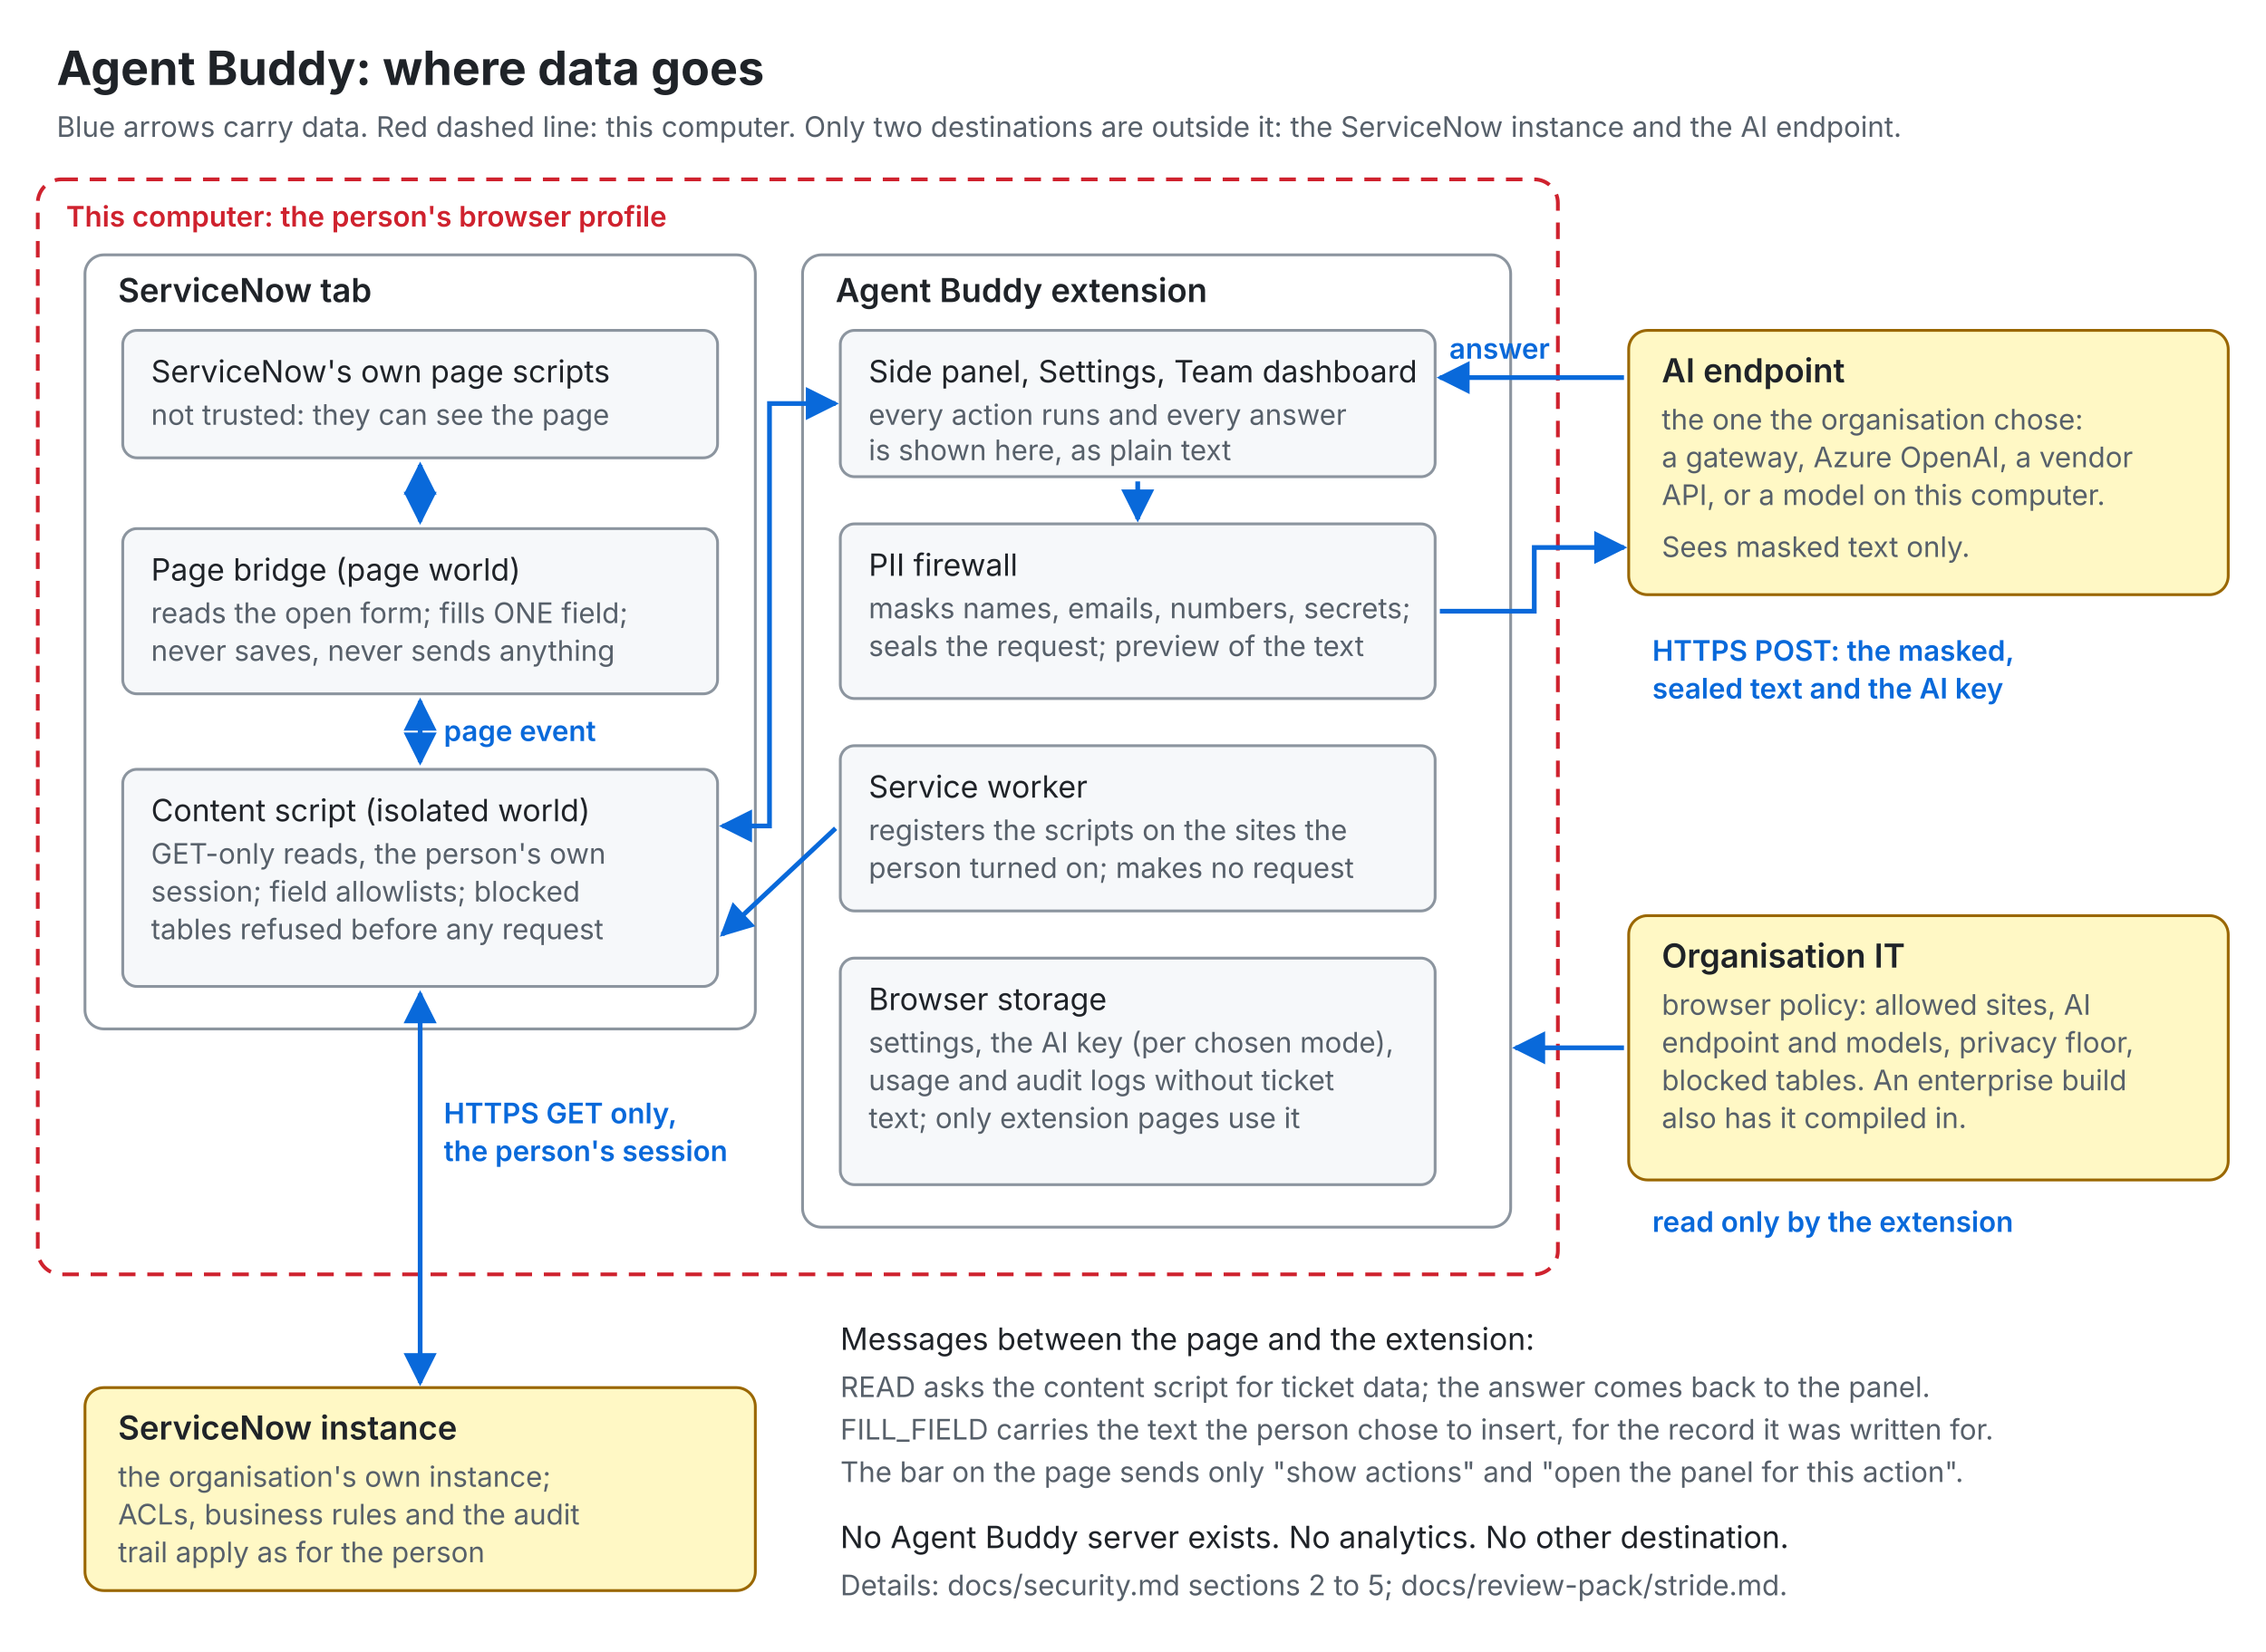
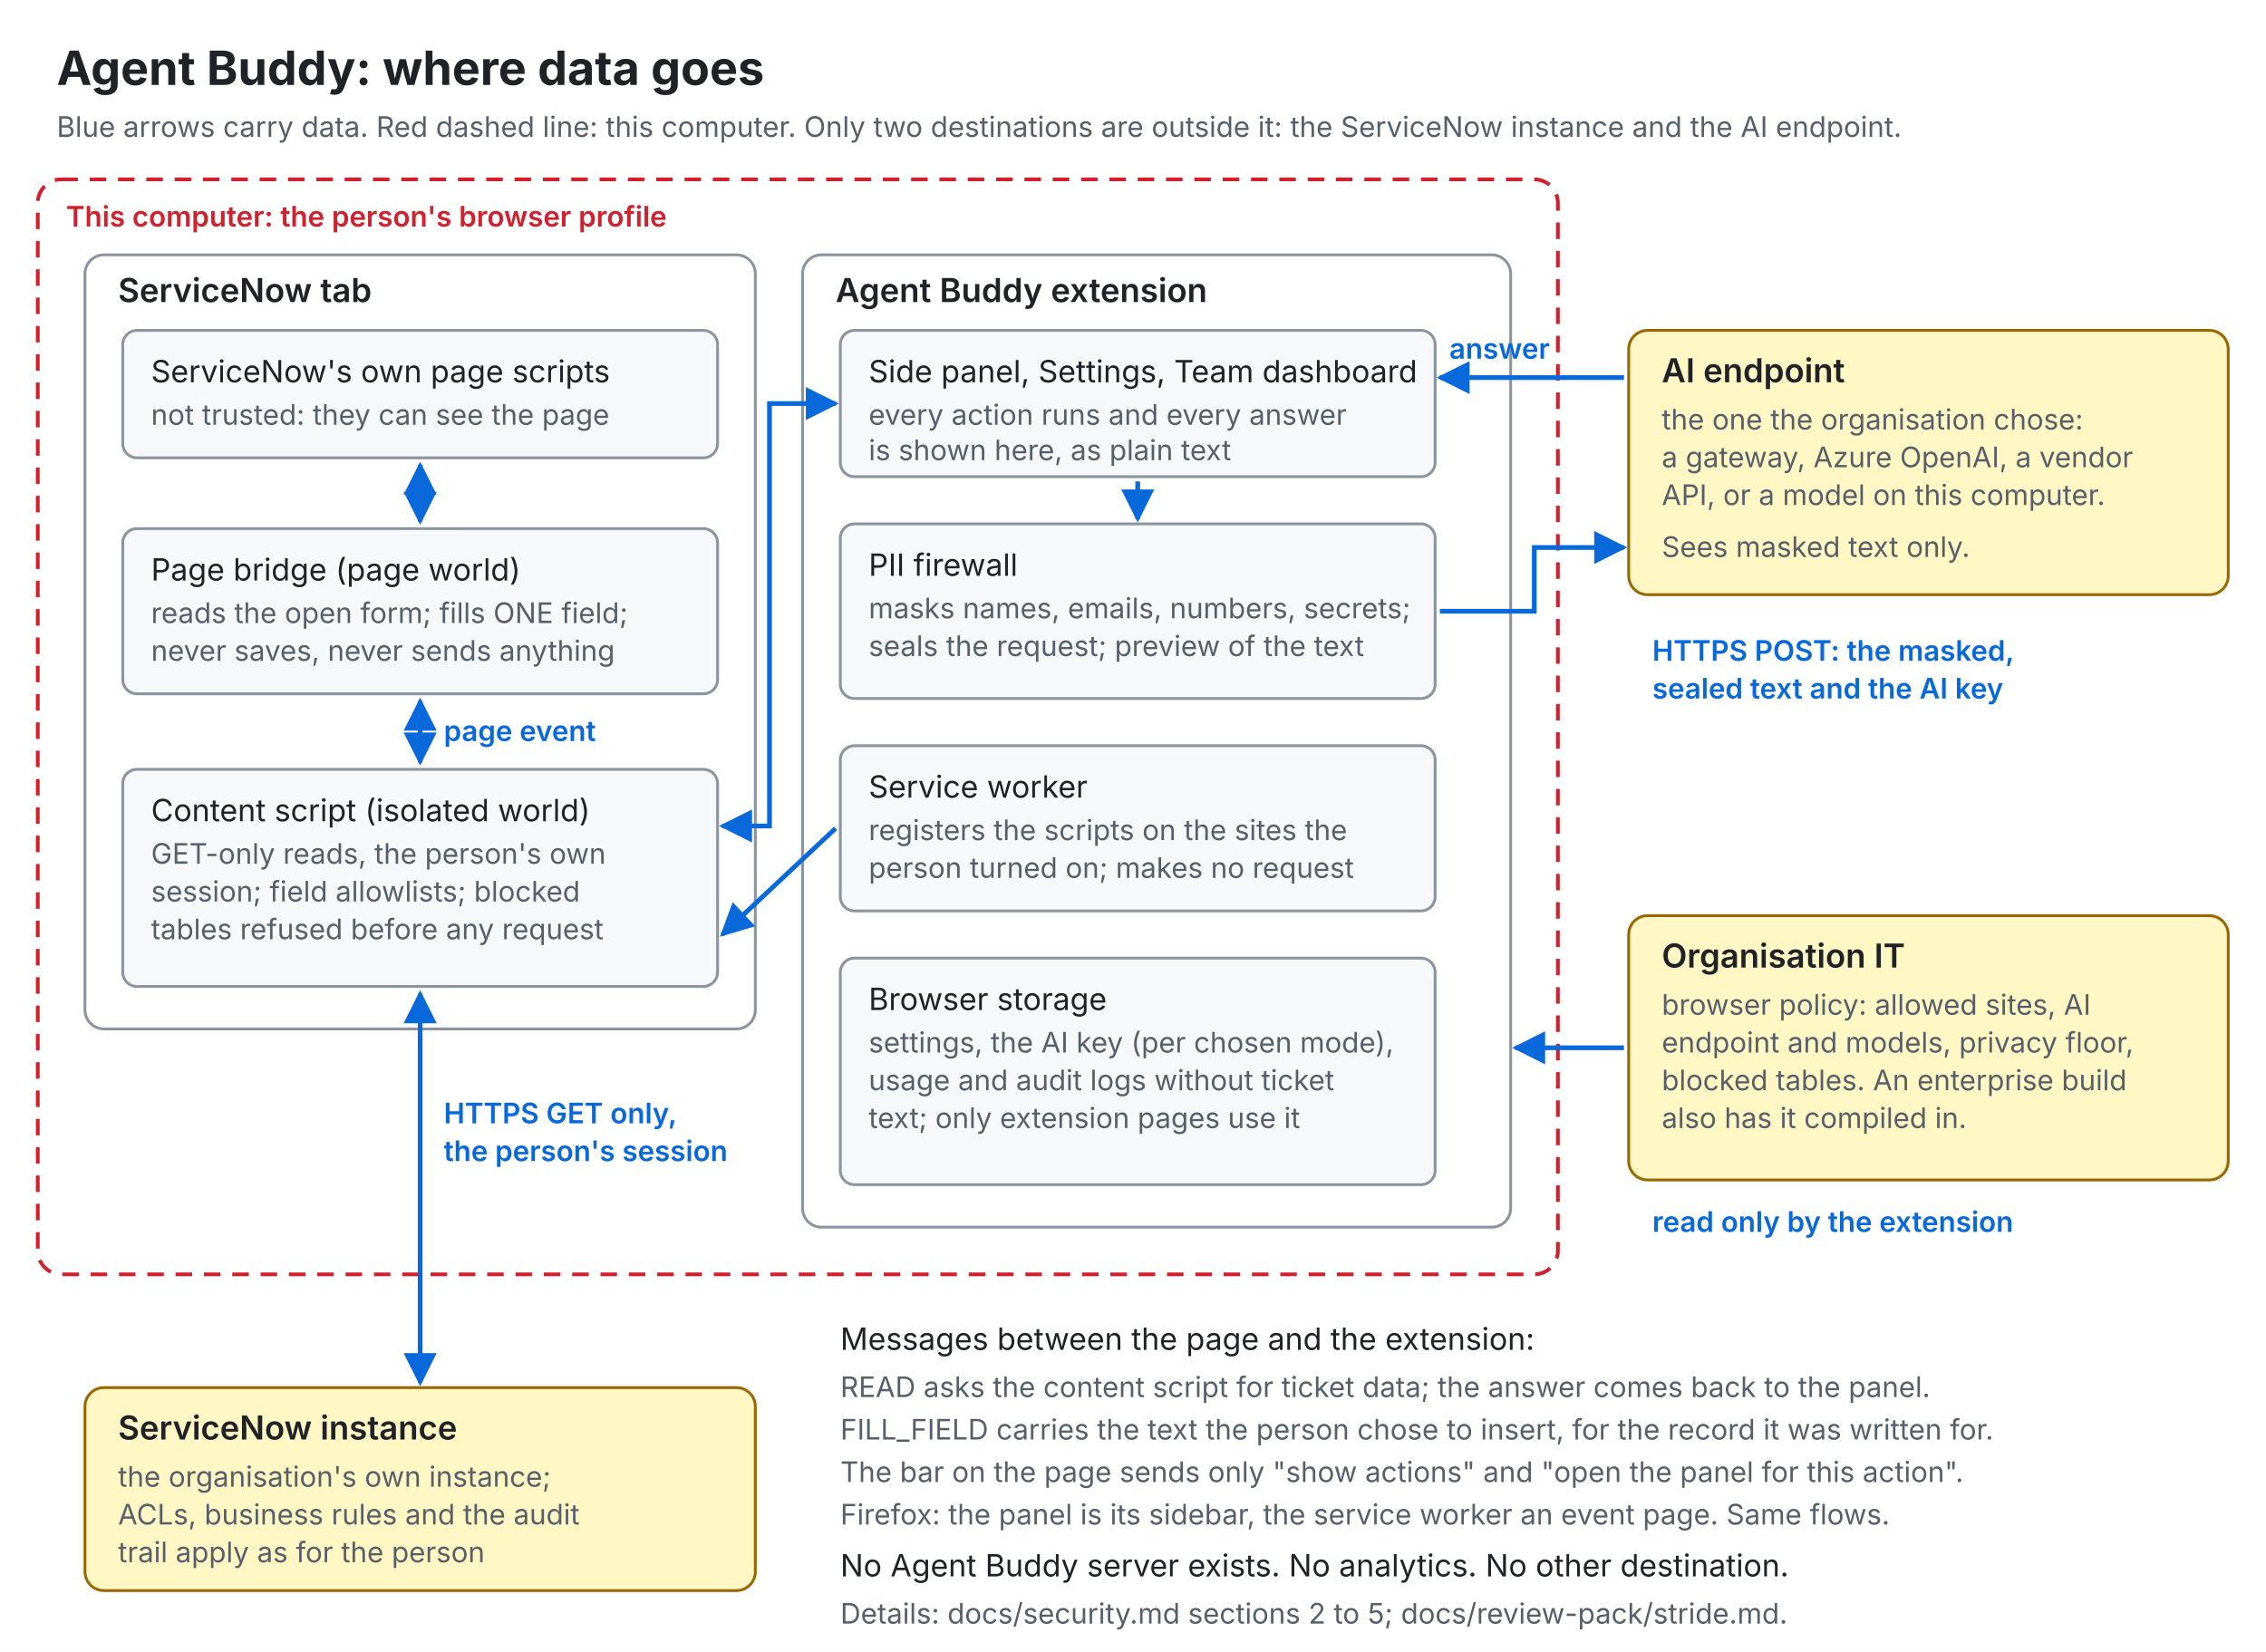
<svg xmlns="http://www.w3.org/2000/svg" viewBox="0 0 960 700" width="960" height="700" role="img" aria-labelledby="title desc">
  <style>
    .bg { fill: #ffffff; }
    .t { fill: #1f2328; font: 600 14px system-ui, -apple-system, "Segoe UI", sans-serif; }
    .s { fill: #1f2328; font: 13px system-ui, -apple-system, "Segoe UI", sans-serif; }
    .m { fill: #57606a; font: 12px system-ui, -apple-system, "Segoe UI", sans-serif; }
    .h { fill: #1f2328; font: 700 20px system-ui, -apple-system, "Segoe UI", sans-serif; }
    .box { fill: #f6f8fa; stroke: #8c959f; stroke-width: 1.2; }
    .grp { fill: none; stroke: #8c959f; stroke-width: 1.2; }
    .ext { fill: #fff8c5; stroke: #9a6700; stroke-width: 1.2; }
    .bound { fill: none; stroke: #cf222e; stroke-width: 1.6; stroke-dasharray: 7 5; }
    .bl { fill: #cf222e; font: 600 12px system-ui, -apple-system, "Segoe UI", sans-serif; }
    .flow { fill: none; stroke: #0969da; stroke-width: 2; }
    .head { fill: #0969da; }
    .fl { fill: #0969da; font: 600 12px system-ui, -apple-system, "Segoe UI", sans-serif; }
    @media (prefers-color-scheme: dark) {
      .bg { fill: #0d1117; }
      .t, .s, .h { fill: #e6edf3; }
      .m { fill: #9198a1; }
      .box { fill: #161b22; stroke: #6e7681; }
      .grp { stroke: #6e7681; }
      .ext { fill: #2b2611; stroke: #d29922; }
      .bound { stroke: #f85149; }
      .bl { fill: #f85149; }
      .flow { stroke: #4493f8; }
      .head { fill: #4493f8; }
      .fl { fill: #4493f8; }
    }
  </style>
  <defs>
    <marker id="arrow" viewBox="0 0 10 10" refX="9" refY="5" markerWidth="7" markerHeight="7" orient="auto-start-reverse">
      <path class="head" d="M0,0 L10,5 L0,10 z" />
    </marker>
  </defs>
  <rect class="bg" x="0" y="0" width="960" height="700" />
  <text class="h" x="24" y="36">Agent Buddy: where data goes</text>
  <text class="m" x="24" y="58">Blue arrows carry data. Red dashed line: this computer. Only two destinations are outside it: the ServiceNow instance and the AI endpoint.</text>
  <rect class="bound" x="16" y="76" width="644" height="464" rx="10" />
  <text class="bl" x="28" y="96">This computer: the person's browser profile</text>
  <rect class="grp" x="36" y="108" width="284" height="328" rx="8" />
  <text class="t" x="50" y="128">ServiceNow tab</text>
  <rect class="box" x="52" y="140" width="252" height="54" rx="6" />
  <text class="s" x="64" y="162">ServiceNow's own page scripts</text>
  <text class="m" x="64" y="180">not trusted: they can see the page</text>
  <rect class="box" x="52" y="224" width="252" height="70" rx="6" />
  <text class="s" x="64" y="246">Page bridge (page world)</text>
  <text class="m" x="64" y="264">reads the open form; fills ONE field;</text>
  <text class="m" x="64" y="280">never saves, never sends anything</text>
  <rect class="box" x="52" y="326" width="252" height="92" rx="6" />
  <text class="s" x="64" y="348">Content script (isolated world)</text>
  <text class="m" x="64" y="366">GET-only reads, the person's own</text>
  <text class="m" x="64" y="382">session; field allowlists; blocked</text>
  <text class="m" x="64" y="398">tables refused before any request</text>
  <rect class="grp" x="340" y="108" width="300" height="412" rx="8" />
  <text class="t" x="354" y="128">Agent Buddy extension</text>
  <rect class="box" x="356" y="140" width="252" height="62" rx="6" />
  <text class="s" x="368" y="162">Side panel, Settings, Team dashboard</text>
  <text class="m" x="368" y="180">every action runs and every answer</text>
  <text class="m" x="368" y="195">is shown here, as plain text</text>
  <rect class="box" x="356" y="222" width="252" height="74" rx="6" />
  <text class="s" x="368" y="244">PII firewall</text>
  <text class="m" x="368" y="262">masks names, emails, numbers, secrets;</text>
  <text class="m" x="368" y="278">seals the request; preview of the text</text>
  <rect class="box" x="356" y="316" width="252" height="70" rx="6" />
  <text class="s" x="368" y="338">Service worker</text>
  <text class="m" x="368" y="356">registers the scripts on the sites the</text>
  <text class="m" x="368" y="372">person turned on; makes no request</text>
  <rect class="box" x="356" y="406" width="252" height="96" rx="6" />
  <text class="s" x="368" y="428">Browser storage</text>
  <text class="m" x="368" y="446">settings, the AI key (per chosen mode),</text>
  <text class="m" x="368" y="462">usage and audit logs without ticket</text>
  <text class="m" x="368" y="478">text; only extension pages use it</text>
  <rect class="ext" x="690" y="140" width="254" height="112" rx="8" />
  <text class="t" x="704" y="162">AI endpoint</text>
  <text class="m" x="704" y="182">the one the organisation chose:</text>
  <text class="m" x="704" y="198">a gateway, Azure OpenAI, a vendor</text>
  <text class="m" x="704" y="214">API, or a model on this computer.</text>
  <text class="m" x="704" y="236">Sees masked text only.</text>
  <rect class="ext" x="690" y="388" width="254" height="112" rx="8" />
  <text class="t" x="704" y="410">Organisation IT</text>
  <text class="m" x="704" y="430">browser policy: allowed sites, AI</text>
  <text class="m" x="704" y="446">endpoint and models, privacy floor,</text>
  <text class="m" x="704" y="462">blocked tables. An enterprise build</text>
  <text class="m" x="704" y="478">also has it compiled in.</text>
  <rect class="ext" x="36" y="588" width="284" height="86" rx="8" />
  <text class="t" x="50" y="610">ServiceNow instance</text>
  <text class="m" x="50" y="630">the organisation's own instance;</text>
  <text class="m" x="50" y="646">ACLs, business rules and the audit</text>
  <text class="m" x="50" y="662">trail apply as for the person</text>
  <path class="flow" d="M178,197 L178,221" marker-start="url(#arrow)" marker-end="url(#arrow)" />
  <path class="flow" d="M178,297 L178,323" marker-start="url(#arrow)" marker-end="url(#arrow)" />
  <text class="fl" x="188" y="314">page event</text>
  <path class="flow" d="M178,421 L178,586" marker-start="url(#arrow)" marker-end="url(#arrow)" />
  <text class="fl" x="188" y="476">HTTPS GET only,</text>
  <text class="fl" x="188" y="492">the person's session</text>
  <path class="flow" d="M306,350 L326,350 L326,171 L354,171" marker-start="url(#arrow)" marker-end="url(#arrow)" />
  <path class="flow" d="M354,351 L306,396" marker-end="url(#arrow)" />
  <path class="flow" d="M482,204 L482,220" marker-end="url(#arrow)" />
  <path class="flow" d="M610,259 L650,259 L650,232 L688,232" marker-end="url(#arrow)" />
  <text class="fl" x="700" y="280">HTTPS POST: the masked,</text>
  <text class="fl" x="700" y="296">sealed text and the AI key</text>
  <path class="flow" d="M688,160 L610,160" marker-end="url(#arrow)" />
  <text class="fl" x="614" y="152">answer</text>
  <path class="flow" d="M688,444 L642,444" marker-end="url(#arrow)" />
  <text class="fl" x="700" y="522">read only by the extension</text>
  <text class="s" x="356" y="572">Messages between the page and the extension:</text>
  <text class="m" x="356" y="592">READ asks the content script for ticket data; the answer comes back to the panel.</text>
  <text class="m" x="356" y="610">FILL_FIELD carries the text the person chose to insert, for the record it was written for.</text>
  <text class="m" x="356" y="628">The bar on the page sends only "show actions" and "open the panel for this action".</text>
-   <text class="s" x="356" y="656">No Agent Buddy server exists. No analytics. No other destination.</text>
-   <text class="m" x="356" y="676">Details: docs/security.md sections 2 to 5; docs/review-pack/stride.md.</text>
+   <text class="m" x="356" y="646">Firefox: the panel is its sidebar, the service worker an event page. Same flows.</text>
+   <text class="s" x="356" y="668">No Agent Buddy server exists. No analytics. No other destination.</text>
+   <text class="m" x="356" y="688">Details: docs/security.md sections 2 to 5; docs/review-pack/stride.md.</text>
</svg>
